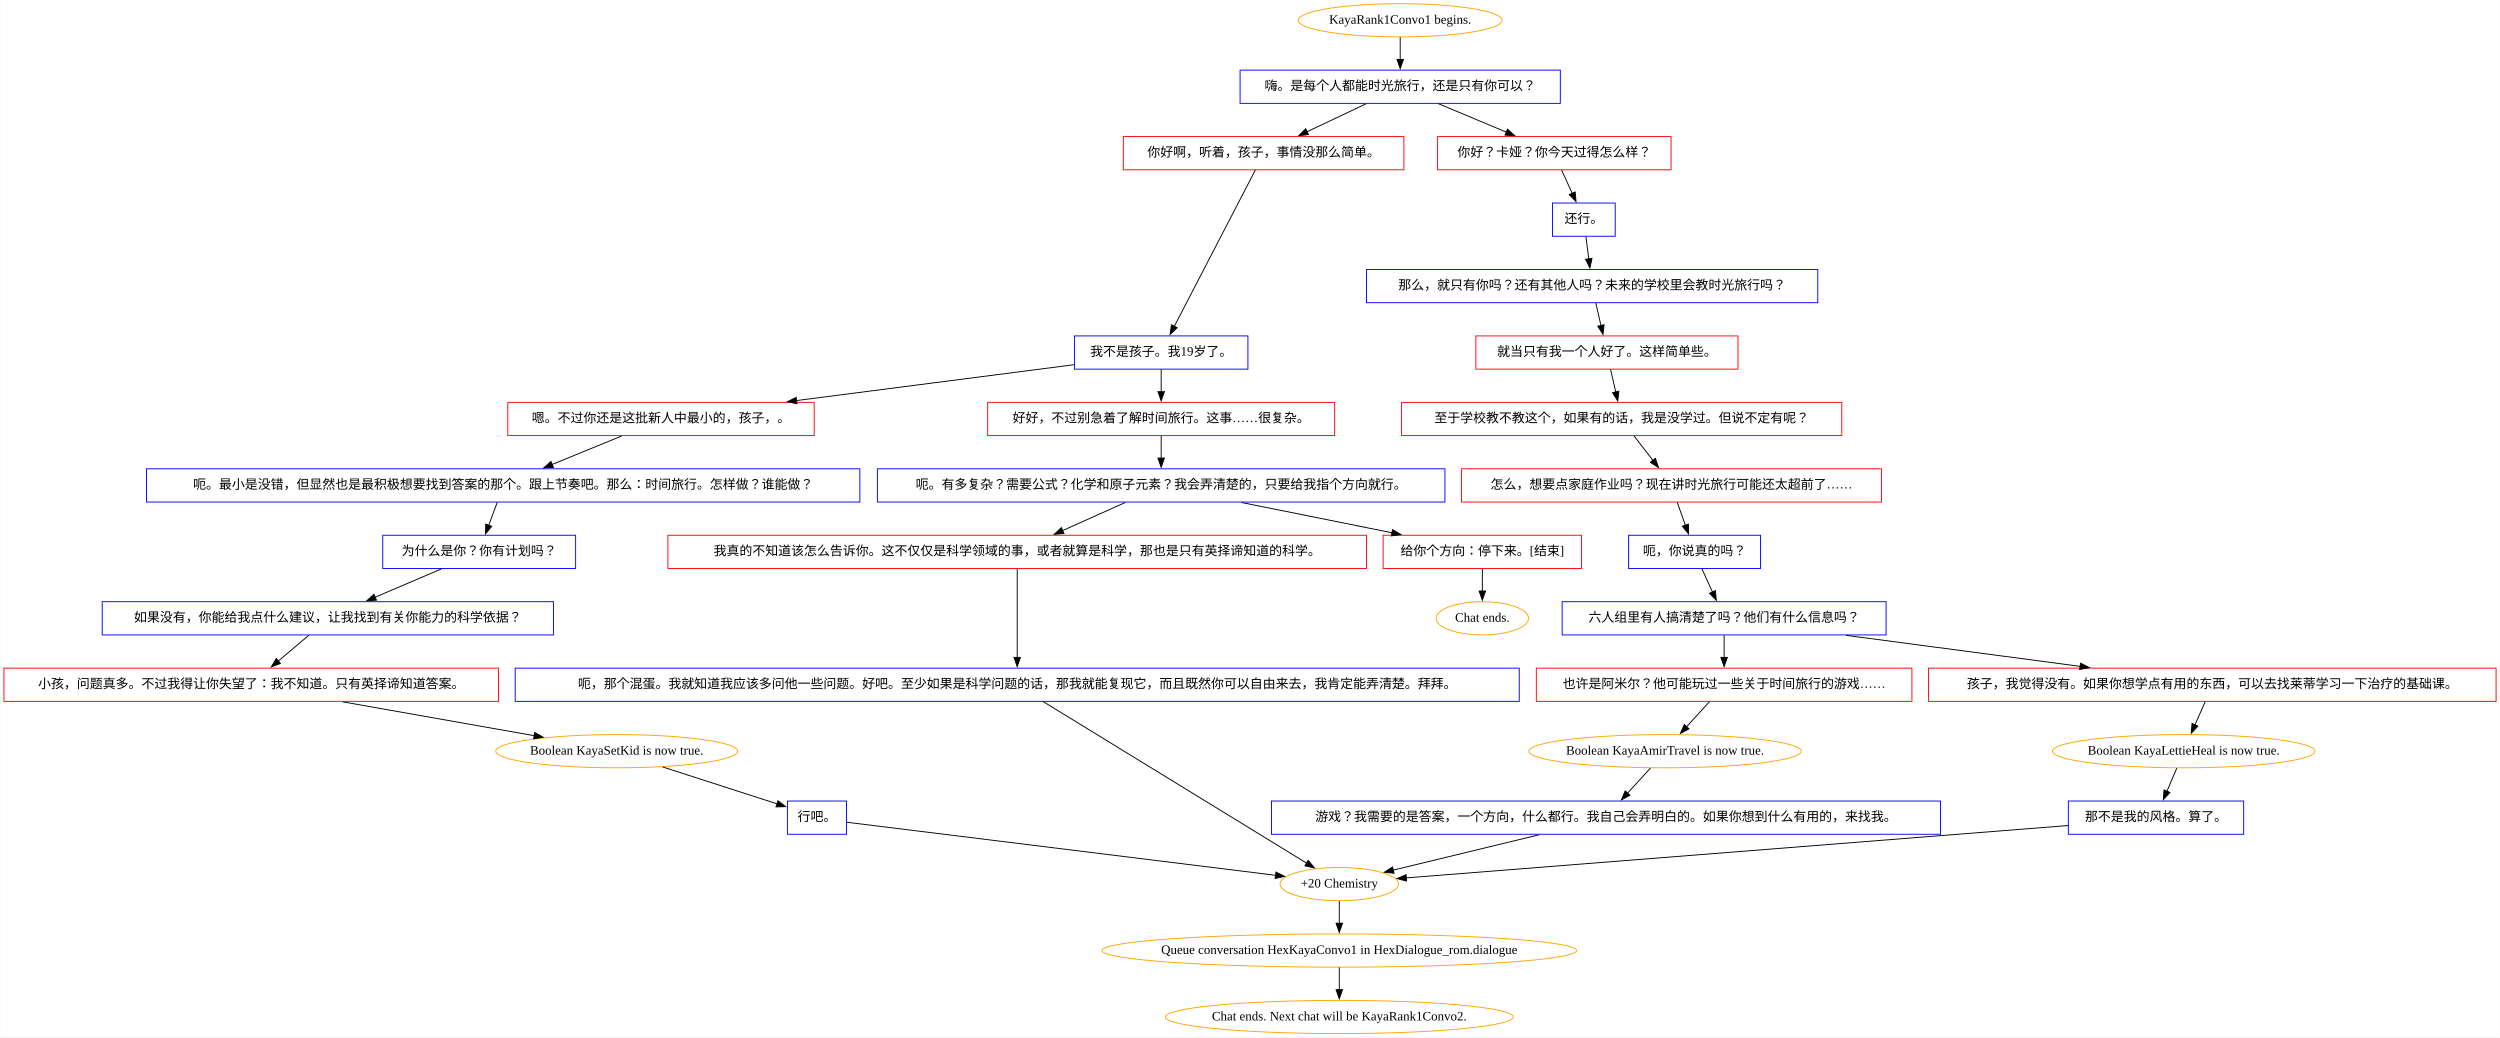
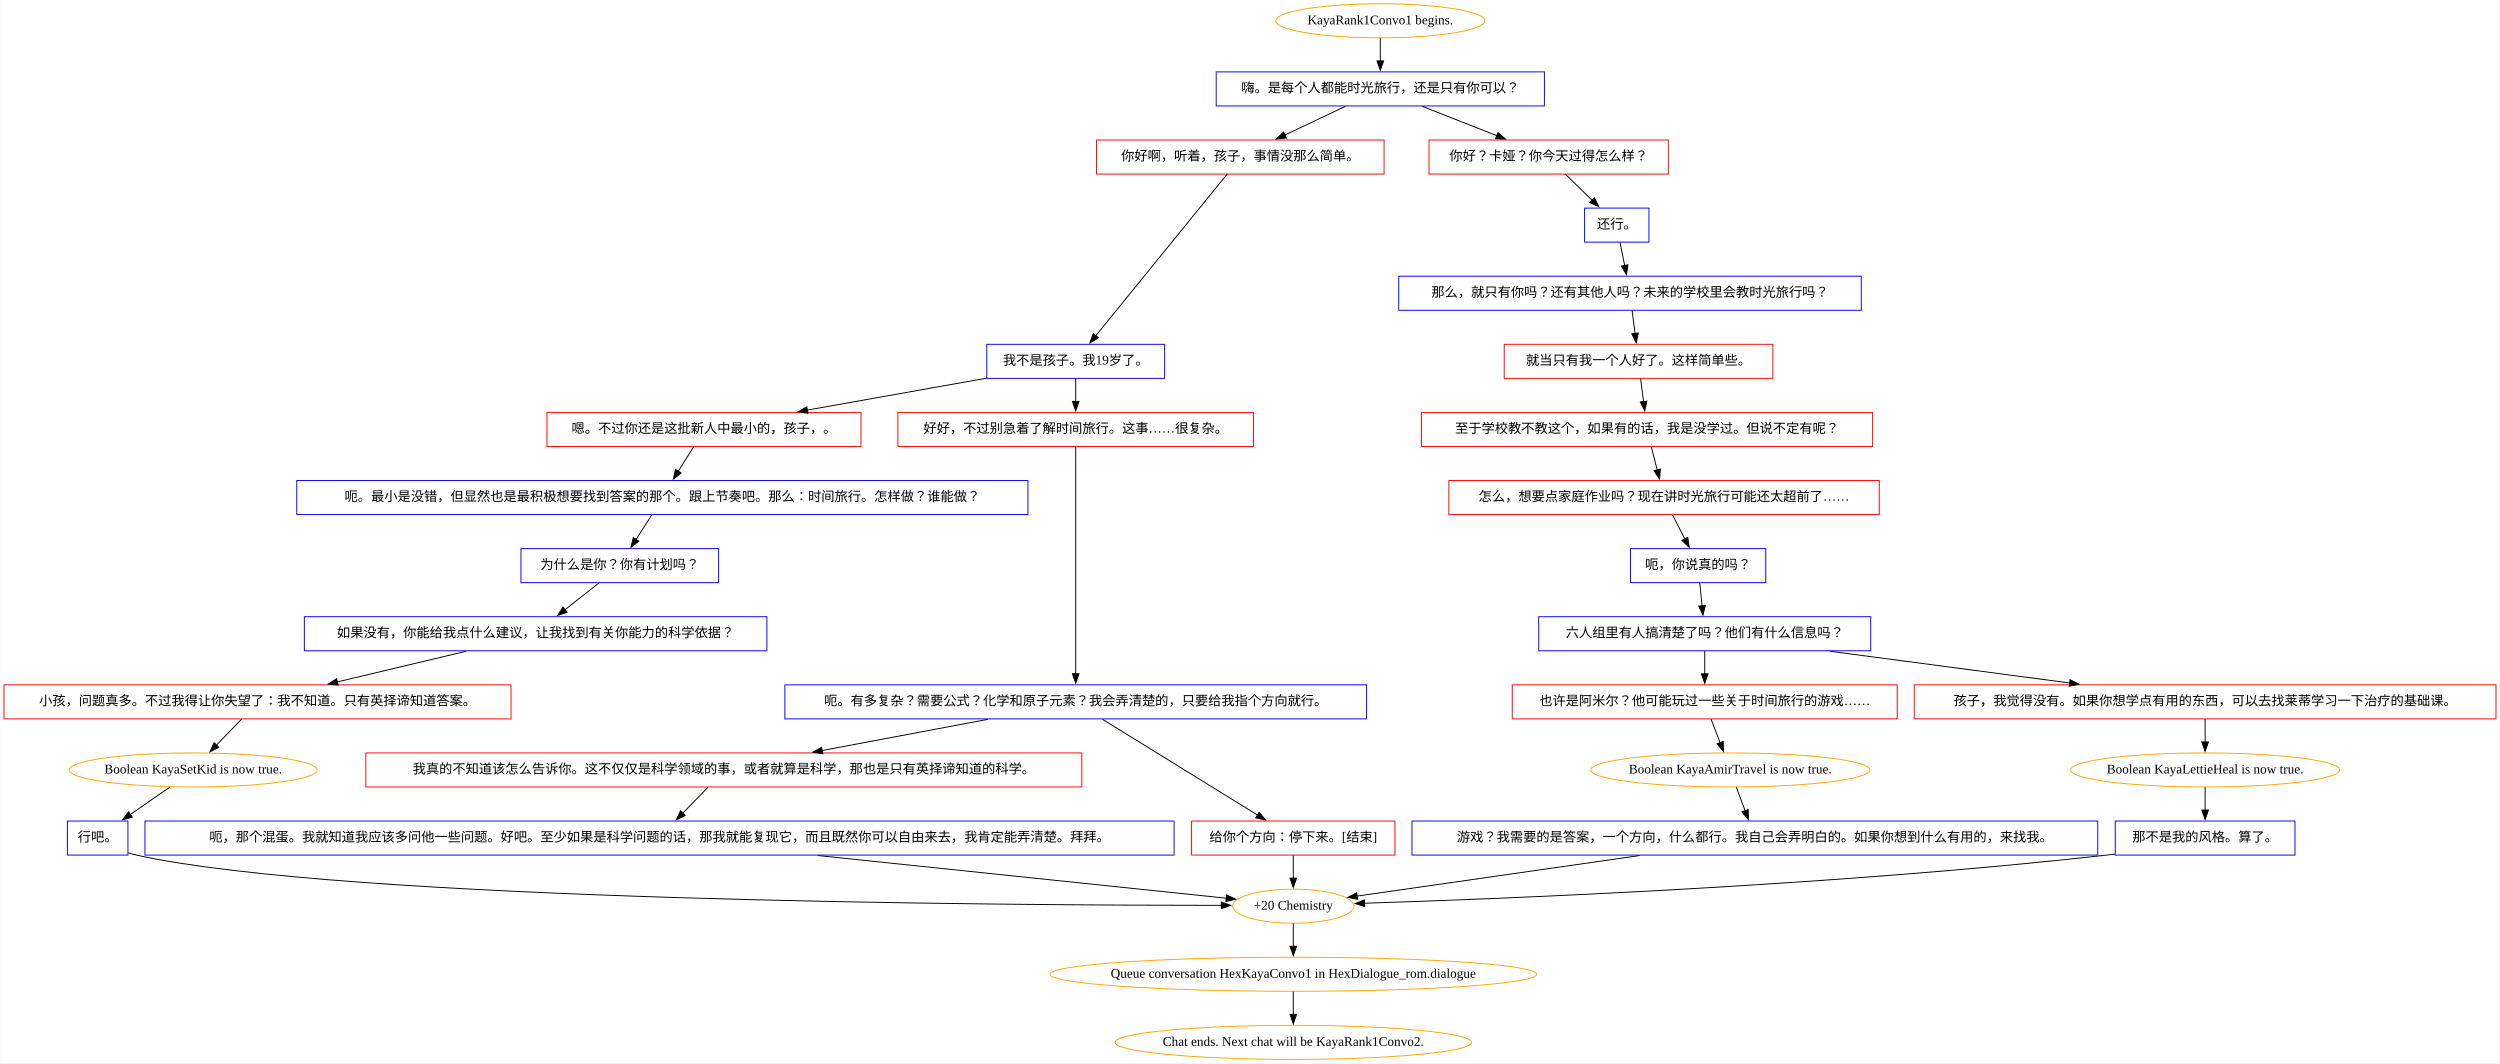
- <svg xmlns="http://www.w3.org/2000/svg" width="2709pt" height="1124pt" viewBox="0.00 0.00 2708.50 1124.00">
+ <svg xmlns="http://www.w3.org/2000/svg" width="2643pt" height="1124pt" viewBox="0.00 0.00 2642.50 1124.00">
  <g id="graph0" class="graph" transform="scale(1 1) rotate(0) translate(4 1120)">
-     <polygon fill="white" stroke="none" points="-4,4 -4,-1120 2704.5,-1120 2704.5,4 -4,4" />
+     <polygon fill="white" stroke="none" points="-4,4 -4,-1120 2638.5,-1120 2638.5,4 -4,4" />
    <g id="node1" class="node">
-       <ellipse fill="none" stroke="orange" cx="1513" cy="-1098" rx="110.48" ry="18" />
-       <text text-anchor="middle" x="1513" y="-1094.3" font-family="Times New Roman,serif" font-size="14.00">KayaRank1Convo1 begins.</text>
+       <ellipse fill="none" stroke="orange" cx="1455" cy="-1098" rx="110.48" ry="18" />
+       <text text-anchor="middle" x="1455" y="-1094.3" font-family="Times New Roman,serif" font-size="14.00">KayaRank1Convo1 begins.</text>
    </g>
    <g id="node2" class="node">
-       <polygon fill="none" stroke="blue" points="1686.5,-1044 1339.5,-1044 1339.5,-1008 1686.5,-1008 1686.5,-1044" />
-       <text text-anchor="middle" x="1513" y="-1022.3" font-family="Times New Roman,serif" font-size="14.00">嗨。是每个人都能时光旅行，还是只有你可以？</text>
+       <polygon fill="none" stroke="blue" points="1628.5,-1044 1281.5,-1044 1281.5,-1008 1628.5,-1008 1628.5,-1044" />
+       <text text-anchor="middle" x="1455" y="-1022.3" font-family="Times New Roman,serif" font-size="14.00">嗨。是每个人都能时光旅行，还是只有你可以？</text>
    </g>
    <g id="edge1" class="edge">
-       <path fill="none" stroke="black" d="M1513,-1079.7C1513,-1072.41 1513,-1063.73 1513,-1055.54" />
-       <polygon fill="black" stroke="black" points="1516.5,-1055.62 1513,-1045.62 1509.5,-1055.62 1516.5,-1055.62" />
+       <path fill="none" stroke="black" d="M1455,-1079.7C1455,-1072.41 1455,-1063.73 1455,-1055.54" />
+       <polygon fill="black" stroke="black" points="1458.5,-1055.62 1455,-1045.62 1451.5,-1055.62 1458.5,-1055.62" />
    </g>
    <g id="node3" class="node">
-       <polygon fill="none" stroke="red" points="1517,-972 1213,-972 1213,-936 1517,-936 1517,-972" />
-       <text text-anchor="middle" x="1365" y="-950.3" font-family="Times New Roman,serif" font-size="14.00">你好啊，听着，孩子，事情没那么简单。 </text>
+       <polygon fill="none" stroke="red" points="1459,-972 1155,-972 1155,-936 1459,-936 1459,-972" />
+       <text text-anchor="middle" x="1307" y="-950.3" font-family="Times New Roman,serif" font-size="14.00">你好啊，听着，孩子，事情没那么简单。 </text>
    </g>
    <g id="edge2" class="edge">
-       <path fill="none" stroke="black" d="M1476.04,-1007.52C1456.63,-998.34 1432.64,-986.99 1411.93,-977.2" />
-       <polygon fill="black" stroke="black" points="1413.65,-974.14 1403.12,-973.03 1410.66,-980.47 1413.65,-974.14" />
+       <path fill="none" stroke="black" d="M1418.04,-1007.52C1398.63,-998.34 1374.64,-986.99 1353.93,-977.2" />
+       <polygon fill="black" stroke="black" points="1355.65,-974.14 1345.12,-973.03 1352.66,-980.47 1355.65,-974.14" />
    </g>
    <g id="node4" class="node">
-       <polygon fill="none" stroke="red" points="1806.5,-972 1553.5,-972 1553.5,-936 1806.5,-936 1806.5,-972" />
-       <text text-anchor="middle" x="1680" y="-950.3" font-family="Times New Roman,serif" font-size="14.00">你好？卡娅？你今天过得怎么样？</text>
+       <polygon fill="none" stroke="red" points="1759.5,-972 1506.5,-972 1506.5,-936 1759.5,-936 1759.5,-972" />
+       <text text-anchor="middle" x="1633" y="-950.3" font-family="Times New Roman,serif" font-size="14.00">你好？卡娅？你今天过得怎么样？</text>
    </g>
    <g id="edge3" class="edge">
-       <path fill="none" stroke="black" d="M1554.71,-1007.52C1576.91,-998.21 1604.42,-986.68 1628.01,-976.79" />
-       <polygon fill="black" stroke="black" points="1629.27,-980.06 1637.14,-972.97 1626.56,-973.6 1629.27,-980.06" />
+       <path fill="none" stroke="black" d="M1499.46,-1007.52C1523.33,-998.13 1552.97,-986.47 1578.26,-976.53" />
+       <polygon fill="black" stroke="black" points="1579.37,-979.85 1587.39,-972.94 1576.81,-973.34 1579.37,-979.85" />
    </g>
    <g id="node5" class="node">
-       <polygon fill="none" stroke="blue" points="1348,-756 1160,-756 1160,-720 1348,-720 1348,-756" />
-       <text text-anchor="middle" x="1254" y="-734.3" font-family="Times New Roman,serif" font-size="14.00">我不是孩子。我19岁了。</text>
+       <polygon fill="none" stroke="blue" points="1227,-756 1039,-756 1039,-720 1227,-720 1227,-756" />
+       <text text-anchor="middle" x="1133" y="-734.3" font-family="Times New Roman,serif" font-size="14.00">我不是孩子。我19岁了。</text>
    </g>
    <g id="edge4" class="edge">
-       <path fill="none" stroke="black" d="M1356.1,-935.85C1336.9,-898.83 1291.44,-811.18 1268.21,-766.39" />
-       <polygon fill="black" stroke="black" points="1271.35,-764.84 1263.64,-757.58 1265.13,-768.06 1271.35,-764.84" />
+       <path fill="none" stroke="black" d="M1293.05,-935.85C1262.64,-898.44 1190.18,-809.32 1154.12,-764.98" />
+       <polygon fill="black" stroke="black" points="1156.99,-762.96 1147.97,-757.41 1151.56,-767.37 1156.99,-762.96" />
    </g>
    <g id="node6" class="node">
-       <polygon fill="none" stroke="blue" points="1746,-900 1678,-900 1678,-864 1746,-864 1746,-900" />
-       <text text-anchor="middle" x="1712" y="-878.3" font-family="Times New Roman,serif" font-size="14.00">还行。 </text>
+       <polygon fill="none" stroke="blue" points="1739,-900 1671,-900 1671,-864 1739,-864 1739,-900" />
+       <text text-anchor="middle" x="1705" y="-878.3" font-family="Times New Roman,serif" font-size="14.00">还行。 </text>
    </g>
    <g id="edge5" class="edge">
-       <path fill="none" stroke="black" d="M1687.91,-935.7C1691.4,-928.07 1695.58,-918.92 1699.48,-910.4" />
-       <polygon fill="black" stroke="black" points="1702.58,-912.03 1703.55,-901.48 1696.21,-909.12 1702.58,-912.03" />
+       <path fill="none" stroke="black" d="M1650.8,-935.7C1659.28,-927.45 1669.59,-917.43 1678.93,-908.35" />
+       <polygon fill="black" stroke="black" points="1681.34,-910.88 1686.07,-901.4 1676.46,-905.86 1681.34,-910.88" />
    </g>
    <g id="node7" class="node">
-       <polygon fill="none" stroke="red" points="878,-684 546,-684 546,-648 878,-648 878,-684" />
-       <text text-anchor="middle" x="712" y="-662.3" font-family="Times New Roman,serif" font-size="14.00">嗯。不过你还是这批新人中最小的，孩子，。</text>
+       <polygon fill="none" stroke="red" points="906,-684 574,-684 574,-648 906,-648 906,-684" />
+       <text text-anchor="middle" x="740" y="-662.3" font-family="Times New Roman,serif" font-size="14.00">嗯。不过你还是这批新人中最小的，孩子，。</text>
    </g>
    <g id="edge6" class="edge">
-       <path fill="none" stroke="black" d="M1159.59,-724.81C1076.59,-714.09 954.44,-698.31 858.71,-685.95" />
-       <polygon fill="black" stroke="black" points="859.34,-682.5 848.97,-684.69 858.44,-689.44 859.34,-682.5" />
+       <path fill="none" stroke="black" d="M1038.62,-720.19C981.65,-710.04 908.83,-697.07 849.36,-686.48" />
+       <polygon fill="black" stroke="black" points="849.99,-683.04 839.53,-684.73 848.76,-689.93 849.99,-683.04" />
    </g>
    <g id="node8" class="node">
-       <polygon fill="none" stroke="red" points="1442,-684 1066,-684 1066,-648 1442,-648 1442,-684" />
-       <text text-anchor="middle" x="1254" y="-662.3" font-family="Times New Roman,serif" font-size="14.00">好好，不过别急着了解时间旅行。这事……很复杂。</text>
+       <polygon fill="none" stroke="red" points="1321,-684 945,-684 945,-648 1321,-648 1321,-684" />
+       <text text-anchor="middle" x="1133" y="-662.3" font-family="Times New Roman,serif" font-size="14.00">好好，不过别急着了解时间旅行。这事……很复杂。</text>
    </g>
    <g id="edge7" class="edge">
-       <path fill="none" stroke="black" d="M1254,-719.7C1254,-712.41 1254,-703.73 1254,-695.54" />
-       <polygon fill="black" stroke="black" points="1257.5,-695.62 1254,-685.62 1250.5,-695.62 1257.5,-695.62" />
+       <path fill="none" stroke="black" d="M1133,-719.7C1133,-712.41 1133,-703.73 1133,-695.54" />
+       <polygon fill="black" stroke="black" points="1136.5,-695.62 1133,-685.62 1129.5,-695.62 1136.5,-695.62" />
    </g>
    <g id="node9" class="node">
-       <polygon fill="none" stroke="blue" points="1965.5,-828 1476.5,-828 1476.5,-792 1965.5,-792 1965.5,-828" />
-       <text text-anchor="middle" x="1721" y="-806.3" font-family="Times New Roman,serif" font-size="14.00">那么，就只有你吗？还有其他人吗？未来的学校里会教时光旅行吗？</text>
+       <polygon fill="none" stroke="blue" points="1963.5,-828 1474.5,-828 1474.5,-792 1963.5,-792 1963.5,-828" />
+       <text text-anchor="middle" x="1719" y="-806.3" font-family="Times New Roman,serif" font-size="14.00">那么，就只有你吗？还有其他人吗？未来的学校里会教时光旅行吗？</text>
    </g>
    <g id="edge8" class="edge">
-       <path fill="none" stroke="black" d="M1714.22,-863.7C1715.17,-856.32 1716.3,-847.52 1717.37,-839.25" />
-       <polygon fill="black" stroke="black" points="1720.8,-839.97 1718.61,-829.61 1713.86,-839.08 1720.8,-839.97" />
+       <path fill="none" stroke="black" d="M1708.46,-863.7C1709.94,-856.32 1711.7,-847.52 1713.35,-839.25" />
+       <polygon fill="black" stroke="black" points="1716.75,-840.08 1715.28,-829.59 1709.89,-838.71 1716.75,-840.08" />
    </g>
    <g id="node10" class="node">
-       <polygon fill="none" stroke="blue" points="927.5,-612 154.5,-612 154.5,-576 927.5,-576 927.5,-612" />
-       <text text-anchor="middle" x="541" y="-590.3" font-family="Times New Roman,serif" font-size="14.00">呃。最小是没错，但显然也是最积极想要找到答案的那个。跟上节奏吧。那么：时间旅行。怎样做？谁能做？</text>
+       <polygon fill="none" stroke="blue" points="1082.5,-612 309.5,-612 309.5,-576 1082.5,-576 1082.5,-612" />
+       <text text-anchor="middle" x="696" y="-590.3" font-family="Times New Roman,serif" font-size="14.00">呃。最小是没错，但显然也是最积极想要找到答案的那个。跟上节奏吧。那么：时间旅行。怎样做？谁能做？</text>
    </g>
    <g id="edge9" class="edge">
-       <path fill="none" stroke="black" d="M669.29,-647.52C646.46,-638.17 618.13,-626.57 593.91,-616.66" />
-       <polygon fill="black" stroke="black" points="595.44,-613.5 584.86,-612.96 592.79,-619.98 595.44,-613.5" />
+       <path fill="none" stroke="black" d="M729.12,-647.7C724.22,-639.9 718.32,-630.51 712.86,-621.83" />
+       <polygon fill="black" stroke="black" points="715.84,-619.99 707.56,-613.39 709.92,-623.71 715.84,-619.99" />
    </g>
    <g id="node11" class="node">
-       <polygon fill="none" stroke="blue" points="1561.5,-612 946.5,-612 946.5,-576 1561.5,-576 1561.5,-612" />
-       <text text-anchor="middle" x="1254" y="-590.3" font-family="Times New Roman,serif" font-size="14.00">呃。有多复杂？需要公式？化学和原子元素？我会弄清楚的，只要给我指个方向就行。</text>
+       <polygon fill="none" stroke="blue" points="1440.5,-396 825.5,-396 825.5,-360 1440.5,-360 1440.5,-396" />
+       <text text-anchor="middle" x="1133" y="-374.3" font-family="Times New Roman,serif" font-size="14.00">呃。有多复杂？需要公式？化学和原子元素？我会弄清楚的，只要给我指个方向就行。</text>
    </g>
    <g id="edge10" class="edge">
-       <path fill="none" stroke="black" d="M1254,-647.7C1254,-640.41 1254,-631.73 1254,-623.54" />
-       <polygon fill="black" stroke="black" points="1257.5,-623.62 1254,-613.62 1250.5,-623.62 1257.5,-623.62" />
+       <path fill="none" stroke="black" d="M1133,-647.54C1133,-599.76 1133,-466.51 1133,-407.61" />
+       <polygon fill="black" stroke="black" points="1136.5,-407.75 1133,-397.75 1129.5,-407.75 1136.5,-407.75" />
    </g>
    <g id="node12" class="node">
-       <polygon fill="none" stroke="red" points="1879,-756 1595,-756 1595,-720 1879,-720 1879,-756" />
-       <text text-anchor="middle" x="1737" y="-734.3" font-family="Times New Roman,serif" font-size="14.00">就当只有我一个人好了。这样简单些。</text>
+       <polygon fill="none" stroke="red" points="1870,-756 1586,-756 1586,-720 1870,-720 1870,-756" />
+       <text text-anchor="middle" x="1728" y="-734.3" font-family="Times New Roman,serif" font-size="14.00">就当只有我一个人好了。这样简单些。</text>
    </g>
    <g id="edge11" class="edge">
-       <path fill="none" stroke="black" d="M1724.96,-791.7C1726.64,-784.32 1728.65,-775.52 1730.54,-767.25" />
-       <polygon fill="black" stroke="black" points="1733.94,-768.11 1732.75,-757.58 1727.11,-766.55 1733.94,-768.11" />
+       <path fill="none" stroke="black" d="M1721.22,-791.7C1722.17,-784.32 1723.3,-775.52 1724.37,-767.25" />
+       <polygon fill="black" stroke="black" points="1727.8,-767.97 1725.61,-757.61 1720.86,-767.08 1727.8,-767.97" />
    </g>
    <g id="node13" class="node">
-       <polygon fill="none" stroke="blue" points="619.5,-540 410.5,-540 410.5,-504 619.5,-504 619.5,-540" />
-       <text text-anchor="middle" x="515" y="-518.3" font-family="Times New Roman,serif" font-size="14.00">为什么是你？你有计划吗？ </text>
+       <polygon fill="none" stroke="blue" points="755.5,-540 546.5,-540 546.5,-504 755.5,-504 755.5,-540" />
+       <text text-anchor="middle" x="651" y="-518.3" font-family="Times New Roman,serif" font-size="14.00">为什么是你？你有计划吗？ </text>
    </g>
    <g id="edge12" class="edge">
-       <path fill="none" stroke="black" d="M534.57,-575.7C531.77,-568.15 528.42,-559.12 525.28,-550.68" />
-       <polygon fill="black" stroke="black" points="528.64,-549.68 521.88,-541.52 522.08,-552.12 528.64,-549.68" />
+       <path fill="none" stroke="black" d="M684.88,-575.7C679.81,-567.81 673.7,-558.3 668.07,-549.55" />
+       <polygon fill="black" stroke="black" points="671.17,-547.9 662.81,-541.38 665.28,-551.68 671.17,-547.9" />
    </g>
    <g id="node14" class="node">
-       <polygon fill="none" stroke="red" points="1476.5,-540 719.5,-540 719.5,-504 1476.5,-504 1476.5,-540" />
-       <text text-anchor="middle" x="1098" y="-518.3" font-family="Times New Roman,serif" font-size="14.00">我真的不知道该怎么告诉你。这不仅仅是科学领域的事，或者就算是科学，那也是只有英择谛知道的科学。</text>
+       <polygon fill="none" stroke="red" points="1139.5,-324 382.5,-324 382.5,-288 1139.5,-288 1139.5,-324" />
+       <text text-anchor="middle" x="761" y="-302.3" font-family="Times New Roman,serif" font-size="14.00">我真的不知道该怎么告诉你。这不仅仅是科学领域的事，或者就算是科学，那也是只有英择谛知道的科学。</text>
    </g>
    <g id="edge13" class="edge">
-       <path fill="none" stroke="black" d="M1215.04,-575.52C1194.48,-566.29 1169.06,-554.89 1147.17,-545.06" />
-       <polygon fill="black" stroke="black" points="1148.67,-541.9 1138.12,-541 1145.81,-548.29 1148.67,-541.9" />
+       <path fill="none" stroke="black" d="M1040.09,-359.52C986.84,-349.5 919.87,-336.89 864.88,-326.55" />
+       <polygon fill="black" stroke="black" points="865.66,-323.13 855.18,-324.72 864.36,-330.01 865.66,-323.13" />
    </g>
    <g id="node15" class="node">
-       <polygon fill="none" stroke="red" points="1709.5,-540 1494.5,-540 1494.5,-504 1709.5,-504 1709.5,-540" />
-       <text text-anchor="middle" x="1602" y="-518.3" font-family="Times New Roman,serif" font-size="14.00">给你个方向：停下来。[结束]</text>
+       <polygon fill="none" stroke="red" points="1470.5,-252 1255.5,-252 1255.5,-216 1470.5,-216 1470.5,-252" />
+       <text text-anchor="middle" x="1363" y="-230.3" font-family="Times New Roman,serif" font-size="14.00">给你个方向：停下来。[结束]</text>
    </g>
    <g id="edge14" class="edge">
-       <path fill="none" stroke="black" d="M1340.92,-575.52C1390.53,-565.54 1452.86,-553 1504.18,-542.68" />
-       <polygon fill="black" stroke="black" points="1504.69,-546.14 1513.8,-540.74 1503.31,-539.28 1504.69,-546.14" />
+       <path fill="none" stroke="black" d="M1161.2,-359.59C1202.44,-334.13 1279.28,-286.69 1325.32,-258.27" />
+       <polygon fill="black" stroke="black" points="1326.97,-261.36 1333.64,-253.13 1323.29,-255.4 1326.97,-261.36" />
    </g>
    <g id="node16" class="node">
-       <polygon fill="none" stroke="red" points="1991.5,-684 1514.5,-684 1514.5,-648 1991.5,-648 1991.5,-684" />
-       <text text-anchor="middle" x="1753" y="-662.3" font-family="Times New Roman,serif" font-size="14.00">至于学校教不教这个，如果有的话，我是没学过。但说不定有呢？ </text>
+       <polygon fill="none" stroke="red" points="1975.5,-684 1498.5,-684 1498.5,-648 1975.5,-648 1975.5,-684" />
+       <text text-anchor="middle" x="1737" y="-662.3" font-family="Times New Roman,serif" font-size="14.00">至于学校教不教这个，如果有的话，我是没学过。但说不定有呢？ </text>
    </g>
    <g id="edge15" class="edge">
-       <path fill="none" stroke="black" d="M1740.96,-719.7C1742.64,-712.32 1744.65,-703.52 1746.54,-695.25" />
-       <polygon fill="black" stroke="black" points="1749.94,-696.11 1748.75,-685.58 1743.11,-694.55 1749.94,-696.11" />
+       <path fill="none" stroke="black" d="M1730.22,-719.7C1731.17,-712.32 1732.3,-703.52 1733.37,-695.25" />
+       <polygon fill="black" stroke="black" points="1736.8,-695.97 1734.61,-685.61 1729.86,-695.08 1736.8,-695.97" />
    </g>
    <g id="node17" class="node">
-       <polygon fill="none" stroke="blue" points="595.5,-468 106.5,-468 106.5,-432 595.5,-432 595.5,-468" />
-       <text text-anchor="middle" x="351" y="-446.3" font-family="Times New Roman,serif" font-size="14.00">如果没有，你能给我点什么建议，让我找到有关你能力的科学依据？</text>
+       <polygon fill="none" stroke="blue" points="806.5,-468 317.5,-468 317.5,-432 806.5,-432 806.5,-468" />
+       <text text-anchor="middle" x="562" y="-446.3" font-family="Times New Roman,serif" font-size="14.00">如果没有，你能给我点什么建议，让我找到有关你能力的科学依据？</text>
    </g>
    <g id="edge16" class="edge">
-       <path fill="none" stroke="black" d="M474.04,-503.52C452.24,-494.21 425.22,-482.68 402.06,-472.79" />
-       <polygon fill="black" stroke="black" points="403.69,-469.68 393.11,-468.98 400.94,-476.12 403.69,-469.68" />
+       <path fill="none" stroke="black" d="M629,-503.7C618.09,-495.11 604.73,-484.61 592.82,-475.24" />
+       <polygon fill="black" stroke="black" points="595.27,-472.71 585.25,-469.28 590.94,-478.22 595.27,-472.71" />
    </g>
    <g id="node18" class="node">
-       <polygon fill="none" stroke="blue" points="1642,-396 554,-396 554,-360 1642,-360 1642,-396" />
-       <text text-anchor="middle" x="1098" y="-374.3" font-family="Times New Roman,serif" font-size="14.00">呃，那个混蛋。我就知道我应该多问他一些问题。好吧。至少如果是科学问题的话，那我就能复现它，而且既然你可以自由来去，我肯定能弄清楚。拜拜。</text>
+       <polygon fill="none" stroke="blue" points="1237,-252 149,-252 149,-216 1237,-216 1237,-252" />
+       <text text-anchor="middle" x="693" y="-230.3" font-family="Times New Roman,serif" font-size="14.00">呃，那个混蛋。我就知道我应该多问他一些问题。好吧。至少如果是科学问题的话，那我就能复现它，而且既然你可以自由来去，我肯定能弄清楚。拜拜。</text>
    </g>
    <g id="edge17" class="edge">
-       <path fill="none" stroke="black" d="M1098,-503.59C1098,-479.61 1098,-436.14 1098,-407.42" />
-       <polygon fill="black" stroke="black" points="1101.5,-407.62 1098,-397.62 1094.5,-407.62 1101.5,-407.62" />
+       <path fill="none" stroke="black" d="M744.19,-287.7C736.12,-279.39 726.3,-269.28 717.42,-260.14" />
+       <polygon fill="black" stroke="black" points="720.15,-257.92 710.67,-253.19 715.13,-262.8 720.15,-257.92" />
    </g>
    <g id="node19" class="node">
-       <ellipse fill="none" stroke="orange" cx="1602" cy="-450" rx="50.09" ry="18" />
-       <text text-anchor="middle" x="1602" y="-446.3" font-family="Times New Roman,serif" font-size="14.00">Chat ends.</text>
+       <ellipse fill="none" stroke="orange" cx="1363" cy="-162" rx="64.19" ry="18" />
+       <text text-anchor="middle" x="1363" y="-158.3" font-family="Times New Roman,serif" font-size="14.00">+20 Chemistry</text>
    </g>
    <g id="edge18" class="edge">
-       <path fill="none" stroke="black" d="M1602,-503.7C1602,-496.41 1602,-487.73 1602,-479.54" />
-       <polygon fill="black" stroke="black" points="1605.5,-479.62 1602,-469.62 1598.5,-479.62 1605.5,-479.62" />
+       <path fill="none" stroke="black" d="M1363,-215.7C1363,-208.41 1363,-199.73 1363,-191.54" />
+       <polygon fill="black" stroke="black" points="1366.5,-191.62 1363,-181.62 1359.5,-191.62 1366.5,-191.62" />
    </g>
    <g id="node20" class="node">
-       <polygon fill="none" stroke="red" points="2034.5,-612 1579.5,-612 1579.5,-576 2034.5,-576 2034.5,-612" />
-       <text text-anchor="middle" x="1807" y="-590.3" font-family="Times New Roman,serif" font-size="14.00">怎么，想要点家庭作业吗？现在讲时光旅行可能还太超前了……</text>
+       <polygon fill="none" stroke="red" points="1982.5,-612 1527.5,-612 1527.5,-576 1982.5,-576 1982.5,-612" />
+       <text text-anchor="middle" x="1755" y="-590.3" font-family="Times New Roman,serif" font-size="14.00">怎么，想要点家庭作业吗？现在讲时光旅行可能还太超前了……</text>
    </g>
    <g id="edge19" class="edge">
-       <path fill="none" stroke="black" d="M1766.35,-647.7C1772.56,-639.64 1780.08,-629.89 1786.96,-620.98" />
-       <polygon fill="black" stroke="black" points="1789.54,-623.36 1792.88,-613.3 1784,-619.08 1789.54,-623.36" />
+       <path fill="none" stroke="black" d="M1741.45,-647.7C1743.35,-640.32 1745.61,-631.52 1747.74,-623.25" />
+       <polygon fill="black" stroke="black" points="1751.12,-624.13 1750.22,-613.57 1744.34,-622.38 1751.12,-624.13" />
    </g>
    <g id="node21" class="node">
      <polygon fill="none" stroke="red" points="536,-396 0,-396 0,-360 536,-360 536,-396" />
      <text text-anchor="middle" x="268" y="-374.3" font-family="Times New Roman,serif" font-size="14.00">小孩，问题真多。不过我得让你失望了：我不知道。只有英择谛知道答案。</text>
    </g>
    <g id="edge20" class="edge">
-       <path fill="none" stroke="black" d="M330.48,-431.7C320.41,-423.2 308.09,-412.81 297.07,-403.51" />
-       <polygon fill="black" stroke="black" points="299.63,-401.09 289.73,-397.32 295.11,-406.45 299.63,-401.09" />
+       <path fill="none" stroke="black" d="M488.57,-431.52C447.19,-421.66 395.32,-409.31 352.28,-399.07" />
+       <polygon fill="black" stroke="black" points="353.27,-395.7 342.73,-396.79 351.65,-402.51 353.27,-395.7" />
+     </g>
+     <g id="edge21" class="edge">
+       <path fill="none" stroke="black" d="M860.34,-215.52C999.36,-200.99 1190.29,-181.04 1292.17,-170.4" />
+       <polygon fill="black" stroke="black" points="1292.46,-173.89 1302.04,-169.37 1291.73,-166.93 1292.46,-173.89" />
    </g>
    <g id="node22" class="node">
-       <ellipse fill="none" stroke="orange" cx="1447" cy="-162" rx="64.19" ry="18" />
-       <text text-anchor="middle" x="1447" y="-158.3" font-family="Times New Roman,serif" font-size="14.00">+20 Chemistry</text>
-     </g>
-     <g id="edge21" class="edge">
-       <path fill="none" stroke="black" d="M1126.26,-359.67C1189.52,-320.88 1342.39,-227.15 1411.73,-184.62" />
-       <polygon fill="black" stroke="black" points="1413.35,-187.74 1420.05,-179.53 1409.7,-181.77 1413.35,-187.74" />
+       <ellipse fill="none" stroke="orange" cx="1363" cy="-90" rx="257.25" ry="18" />
+       <text text-anchor="middle" x="1363" y="-86.3" font-family="Times New Roman,serif" font-size="14.00">Queue conversation HexKayaConvo1 in HexDialogue_rom.dialogue</text>
+     </g>
+     <g id="edge22" class="edge">
+       <path fill="none" stroke="black" d="M1363,-143.7C1363,-136.41 1363,-127.73 1363,-119.54" />
+       <polygon fill="black" stroke="black" points="1366.5,-119.62 1363,-109.62 1359.5,-119.62 1366.5,-119.62" />
    </g>
    <g id="node23" class="node">
-       <polygon fill="none" stroke="blue" points="1903.5,-540 1760.5,-540 1760.5,-504 1903.5,-504 1903.5,-540" />
-       <text text-anchor="middle" x="1832" y="-518.3" font-family="Times New Roman,serif" font-size="14.00">呃，你说真的吗？</text>
-     </g>
-     <g id="edge22" class="edge">
-       <path fill="none" stroke="black" d="M1813.18,-575.7C1815.87,-568.15 1819.1,-559.12 1822.11,-550.68" />
-       <polygon fill="black" stroke="black" points="1825.31,-552.12 1825.38,-541.53 1818.72,-549.77 1825.31,-552.12" />
+       <polygon fill="none" stroke="blue" points="1862.5,-540 1719.5,-540 1719.5,-504 1862.5,-504 1862.5,-540" />
+       <text text-anchor="middle" x="1791" y="-518.3" font-family="Times New Roman,serif" font-size="14.00">呃，你说真的吗？</text>
+     </g>
+     <g id="edge23" class="edge">
+       <path fill="none" stroke="black" d="M1763.9,-575.7C1767.87,-567.98 1772.63,-558.71 1777.06,-550.11" />
+       <polygon fill="black" stroke="black" points="1780.05,-551.94 1781.51,-541.45 1773.83,-548.74 1780.05,-551.94" />
    </g>
    <g id="node24" class="node">
-       <ellipse fill="none" stroke="orange" cx="664" cy="-306" rx="131.08" ry="18" />
-       <text text-anchor="middle" x="664" y="-302.3" font-family="Times New Roman,serif" font-size="14.00">Boolean KayaSetKid is now true.</text>
-     </g>
-     <g id="edge23" class="edge">
-       <path fill="none" stroke="black" d="M366.91,-359.52C430.63,-348.25 512.82,-333.72 574.59,-322.81" />
-       <polygon fill="black" stroke="black" points="575.14,-326.26 584.38,-321.07 573.93,-319.37 575.14,-326.26" />
+       <ellipse fill="none" stroke="orange" cx="200" cy="-306" rx="131.08" ry="18" />
+       <text text-anchor="middle" x="200" y="-302.3" font-family="Times New Roman,serif" font-size="14.00">Boolean KayaSetKid is now true.</text>
+     </g>
+     <g id="edge24" class="edge">
+       <path fill="none" stroke="black" d="M251.19,-359.7C243.12,-351.39 233.3,-341.28 224.42,-332.14" />
+       <polygon fill="black" stroke="black" points="227.15,-329.92 217.67,-325.19 222.13,-334.8 227.15,-329.92" />
    </g>
    <g id="node25" class="node">
-       <ellipse fill="none" stroke="orange" cx="1447" cy="-90" rx="257.25" ry="18" />
-       <text text-anchor="middle" x="1447" y="-86.3" font-family="Times New Roman,serif" font-size="14.00">Queue conversation HexKayaConvo1 in HexDialogue_rom.dialogue</text>
-     </g>
-     <g id="edge24" class="edge">
-       <path fill="none" stroke="black" d="M1447,-143.7C1447,-136.41 1447,-127.73 1447,-119.54" />
-       <polygon fill="black" stroke="black" points="1450.5,-119.62 1447,-109.62 1443.5,-119.62 1450.5,-119.62" />
+       <ellipse fill="none" stroke="orange" cx="1363" cy="-18" rx="188.47" ry="18" />
+       <text text-anchor="middle" x="1363" y="-14.3" font-family="Times New Roman,serif" font-size="14.00">Chat ends. Next chat will be KayaRank1Convo2.</text>
+     </g>
+     <g id="edge25" class="edge">
+       <path fill="none" stroke="black" d="M1363,-71.7C1363,-64.41 1363,-55.73 1363,-47.54" />
+       <polygon fill="black" stroke="black" points="1366.5,-47.62 1363,-37.62 1359.5,-47.62 1366.5,-47.62" />
    </g>
    <g id="node26" class="node">
-       <polygon fill="none" stroke="blue" points="2039.5,-468 1688.5,-468 1688.5,-432 2039.5,-432 2039.5,-468" />
-       <text text-anchor="middle" x="1864" y="-446.3" font-family="Times New Roman,serif" font-size="14.00">六人组里有人搞清楚了吗？他们有什么信息吗？ </text>
-     </g>
-     <g id="edge25" class="edge">
-       <path fill="none" stroke="black" d="M1839.91,-503.7C1843.4,-496.07 1847.58,-486.92 1851.48,-478.4" />
-       <polygon fill="black" stroke="black" points="1854.58,-480.03 1855.55,-469.48 1848.21,-477.12 1854.58,-480.03" />
+       <polygon fill="none" stroke="blue" points="1973.5,-468 1622.5,-468 1622.5,-432 1973.5,-432 1973.5,-468" />
+       <text text-anchor="middle" x="1798" y="-446.3" font-family="Times New Roman,serif" font-size="14.00">六人组里有人搞清楚了吗？他们有什么信息吗？ </text>
+     </g>
+     <g id="edge26" class="edge">
+       <path fill="none" stroke="black" d="M1792.73,-503.7C1793.46,-496.41 1794.33,-487.73 1795.15,-479.54" />
+       <polygon fill="black" stroke="black" points="1798.63,-479.91 1796.14,-469.61 1791.66,-479.21 1798.63,-479.91" />
    </g>
    <g id="node27" class="node">
-       <polygon fill="none" stroke="blue" points="913,-252 849,-252 849,-216 913,-216 913,-252" />
-       <text text-anchor="middle" x="881" y="-230.3" font-family="Times New Roman,serif" font-size="14.00">行吧。</text>
-     </g>
-     <g id="edge26" class="edge">
-       <path fill="none" stroke="black" d="M713.78,-288.94C751.32,-276.83 802.27,-260.4 838.03,-248.86" />
-       <polygon fill="black" stroke="black" points="838.73,-252.31 847.17,-245.91 836.58,-245.65 838.73,-252.31" />
+       <polygon fill="none" stroke="blue" points="131,-252 67,-252 67,-216 131,-216 131,-252" />
+       <text text-anchor="middle" x="99" y="-230.3" font-family="Times New Roman,serif" font-size="14.00">行吧。</text>
+     </g>
+     <g id="edge27" class="edge">
+       <path fill="none" stroke="black" d="M175.29,-287.88C162.67,-279.13 147.11,-268.34 133.34,-258.8" />
+       <polygon fill="black" stroke="black" points="135.61,-256.12 125.4,-253.3 131.62,-261.87 135.61,-256.12" />
    </g>
    <g id="node28" class="node">
-       <ellipse fill="none" stroke="orange" cx="1447" cy="-18" rx="188.47" ry="18" />
-       <text text-anchor="middle" x="1447" y="-14.3" font-family="Times New Roman,serif" font-size="14.00">Chat ends. Next chat will be KayaRank1Convo2.</text>
-     </g>
-     <g id="edge27" class="edge">
-       <path fill="none" stroke="black" d="M1447,-71.7C1447,-64.41 1447,-55.73 1447,-47.54" />
-       <polygon fill="black" stroke="black" points="1450.5,-47.62 1447,-37.62 1443.5,-47.62 1450.5,-47.62" />
+       <polygon fill="none" stroke="red" points="2001.5,-396 1594.5,-396 1594.5,-360 2001.5,-360 2001.5,-396" />
+       <text text-anchor="middle" x="1798" y="-374.3" font-family="Times New Roman,serif" font-size="14.00">也许是阿米尔？他可能玩过一些关于时间旅行的游戏……</text>
+     </g>
+     <g id="edge28" class="edge">
+       <path fill="none" stroke="black" d="M1798,-431.7C1798,-424.41 1798,-415.73 1798,-407.54" />
+       <polygon fill="black" stroke="black" points="1801.5,-407.62 1798,-397.62 1794.5,-407.62 1801.5,-407.62" />
    </g>
    <g id="node29" class="node">
-       <polygon fill="none" stroke="red" points="2067.5,-396 1660.5,-396 1660.5,-360 2067.5,-360 2067.5,-396" />
-       <text text-anchor="middle" x="1864" y="-374.3" font-family="Times New Roman,serif" font-size="14.00">也许是阿米尔？他可能玩过一些关于时间旅行的游戏……</text>
-     </g>
-     <g id="edge28" class="edge">
-       <path fill="none" stroke="black" d="M1864,-431.7C1864,-424.41 1864,-415.73 1864,-407.54" />
-       <polygon fill="black" stroke="black" points="1867.5,-407.62 1864,-397.62 1860.5,-407.62 1867.5,-407.62" />
+       <polygon fill="none" stroke="red" points="2634.5,-396 2019.5,-396 2019.5,-360 2634.5,-360 2634.5,-396" />
+       <text text-anchor="middle" x="2327" y="-374.3" font-family="Times New Roman,serif" font-size="14.00">孩子，我觉得没有。如果你想学点有用的东西，可以去找莱蒂学习一下治疗的基础课。</text>
+     </g>
+     <g id="edge29" class="edge">
+       <path fill="none" stroke="black" d="M1930.12,-431.52C2007.43,-421.29 2105.07,-408.37 2184.15,-397.9" />
+       <polygon fill="black" stroke="black" points="2184.23,-401.42 2193.68,-396.64 2183.31,-394.48 2184.23,-401.42" />
+     </g>
+     <g id="edge30" class="edge">
+       <path fill="none" stroke="black" d="M131.34,-218.39C134.23,-217.45 137.14,-216.63 140,-216 360.11,-167.2 1055.43,-162.88 1287.08,-162.84" />
+       <polygon fill="black" stroke="black" points="1286.89,-166.34 1296.89,-162.84 1286.89,-159.34 1286.89,-166.34" />
    </g>
    <g id="node30" class="node">
-       <polygon fill="none" stroke="red" points="2700.5,-396 2085.5,-396 2085.5,-360 2700.5,-360 2700.5,-396" />
-       <text text-anchor="middle" x="2393" y="-374.3" font-family="Times New Roman,serif" font-size="14.00">孩子，我觉得没有。如果你想学点有用的东西，可以去找莱蒂学习一下治疗的基础课。</text>
-     </g>
-     <g id="edge29" class="edge">
-       <path fill="none" stroke="black" d="M1996.12,-431.52C2073.43,-421.29 2171.07,-408.37 2250.15,-397.9" />
-       <polygon fill="black" stroke="black" points="2250.23,-401.42 2259.68,-396.64 2249.31,-394.48 2250.23,-401.42" />
-     </g>
-     <g id="edge30" class="edge">
-       <path fill="none" stroke="black" d="M913.46,-228.99C1003.1,-217.9 1255.48,-186.69 1378.23,-171.5" />
-       <polygon fill="black" stroke="black" points="1378.35,-175.02 1387.84,-170.32 1377.49,-168.07 1378.35,-175.02" />
+       <ellipse fill="none" stroke="orange" cx="1825" cy="-306" rx="147.57" ry="18" />
+       <text text-anchor="middle" x="1825" y="-302.3" font-family="Times New Roman,serif" font-size="14.00">Boolean KayaAmirTravel is now true.</text>
+     </g>
+     <g id="edge31" class="edge">
+       <path fill="none" stroke="black" d="M1804.67,-359.7C1807.58,-352.15 1811.07,-343.12 1814.32,-334.68" />
+       <polygon fill="black" stroke="black" points="1817.52,-336.11 1817.86,-325.52 1810.99,-333.59 1817.52,-336.11" />
    </g>
    <g id="node31" class="node">
-       <ellipse fill="none" stroke="orange" cx="1800" cy="-306" rx="147.57" ry="18" />
-       <text text-anchor="middle" x="1800" y="-302.3" font-family="Times New Roman,serif" font-size="14.00">Boolean KayaAmirTravel is now true.</text>
-     </g>
-     <g id="edge31" class="edge">
-       <path fill="none" stroke="black" d="M1848.18,-359.7C1840.66,-351.47 1831.53,-341.48 1823.24,-332.42" />
-       <polygon fill="black" stroke="black" points="1825.99,-330.24 1816.66,-325.22 1820.82,-334.96 1825.99,-330.24" />
+       <ellipse fill="none" stroke="orange" cx="2327" cy="-306" rx="142.17" ry="18" />
+       <text text-anchor="middle" x="2327" y="-302.3" font-family="Times New Roman,serif" font-size="14.00">Boolean KayaLettieHeal is now true.</text>
+     </g>
+     <g id="edge32" class="edge">
+       <path fill="none" stroke="black" d="M2327,-359.7C2327,-352.41 2327,-343.73 2327,-335.54" />
+       <polygon fill="black" stroke="black" points="2330.5,-335.62 2327,-325.62 2323.5,-335.62 2330.5,-335.62" />
    </g>
    <g id="node32" class="node">
-       <ellipse fill="none" stroke="orange" cx="2362" cy="-306" rx="142.17" ry="18" />
-       <text text-anchor="middle" x="2362" y="-302.3" font-family="Times New Roman,serif" font-size="14.00">Boolean KayaLettieHeal is now true.</text>
-     </g>
-     <g id="edge32" class="edge">
-       <path fill="none" stroke="black" d="M2385.34,-359.7C2381.96,-352.07 2377.91,-342.92 2374.13,-334.4" />
-       <polygon fill="black" stroke="black" points="2377.44,-333.21 2370.19,-325.49 2371.04,-336.05 2377.44,-333.21" />
+       <polygon fill="none" stroke="blue" points="2213.5,-252 1488.5,-252 1488.5,-216 2213.5,-216 2213.5,-252" />
+       <text text-anchor="middle" x="1851" y="-230.3" font-family="Times New Roman,serif" font-size="14.00">游戏？我需要的是答案，一个方向，什么都行。我自己会弄明白的。如果你想到什么有用的，来找我。</text>
+     </g>
+     <g id="edge33" class="edge">
+       <path fill="none" stroke="black" d="M1831.43,-287.7C1834.23,-280.15 1837.58,-271.12 1840.72,-262.68" />
+       <polygon fill="black" stroke="black" points="1843.92,-264.12 1844.12,-253.52 1837.36,-261.68 1843.92,-264.12" />
    </g>
    <g id="node33" class="node">
-       <polygon fill="none" stroke="blue" points="2098.5,-252 1373.5,-252 1373.5,-216 2098.5,-216 2098.5,-252" />
-       <text text-anchor="middle" x="1736" y="-230.3" font-family="Times New Roman,serif" font-size="14.00">游戏？我需要的是答案，一个方向，什么都行。我自己会弄明白的。如果你想到什么有用的，来找我。</text>
-     </g>
-     <g id="edge33" class="edge">
-       <path fill="none" stroke="black" d="M1784.18,-287.7C1776.66,-279.47 1767.53,-269.48 1759.24,-260.42" />
-       <polygon fill="black" stroke="black" points="1761.99,-258.24 1752.66,-253.22 1756.82,-262.96 1761.99,-258.24" />
-     </g>
-     <g id="node34" class="node">
-       <polygon fill="none" stroke="blue" points="2427,-252 2237,-252 2237,-216 2427,-216 2427,-252" />
-       <text text-anchor="middle" x="2332" y="-230.3" font-family="Times New Roman,serif" font-size="14.00">那不是我的风格。算了。</text>
+       <polygon fill="none" stroke="blue" points="2422,-252 2232,-252 2232,-216 2422,-216 2422,-252" />
+       <text text-anchor="middle" x="2327" y="-230.3" font-family="Times New Roman,serif" font-size="14.00">那不是我的风格。算了。</text>
    </g>
    <g id="edge34" class="edge">
-       <path fill="none" stroke="black" d="M2354.58,-287.7C2351.35,-280.15 2347.48,-271.12 2343.86,-262.68" />
-       <polygon fill="black" stroke="black" points="2347.08,-261.31 2339.93,-253.5 2340.65,-264.07 2347.08,-261.31" />
+       <path fill="none" stroke="black" d="M2327,-287.7C2327,-280.41 2327,-271.73 2327,-263.54" />
+       <polygon fill="black" stroke="black" points="2330.5,-263.62 2327,-253.62 2323.5,-263.62 2330.5,-263.62" />
    </g>
    <g id="edge35" class="edge">
-       <path fill="none" stroke="black" d="M1663.82,-215.52C1614.86,-203.66 1550.97,-188.18 1505.25,-177.11" />
-       <polygon fill="black" stroke="black" points="1506.35,-173.77 1495.8,-174.82 1504.7,-180.58 1506.35,-173.77" />
+       <path fill="none" stroke="black" d="M1729.12,-215.52C1634.54,-201.95 1506.97,-183.65 1430.09,-172.62" />
+       <polygon fill="black" stroke="black" points="1431.02,-169.22 1420.62,-171.27 1430.02,-176.15 1431.02,-169.22" />
    </g>
    <g id="edge36" class="edge">
-       <path fill="none" stroke="black" d="M2236.87,-225.48C2058.67,-211.38 1678.23,-181.29 1519.21,-168.71" />
-       <polygon fill="black" stroke="black" points="1519.9,-165.26 1509.66,-167.96 1519.35,-172.23 1519.9,-165.26" />
+       <path fill="none" stroke="black" d="M2231.56,-217.02C2228.68,-216.66 2225.82,-216.32 2223,-216 1933.96,-183.55 1587.88,-169.82 1438.14,-165.09" />
+       <polygon fill="black" stroke="black" points="1438.46,-161.6 1428.36,-164.79 1438.24,-168.6 1438.46,-161.6" />
    </g>
  </g>
</svg>
